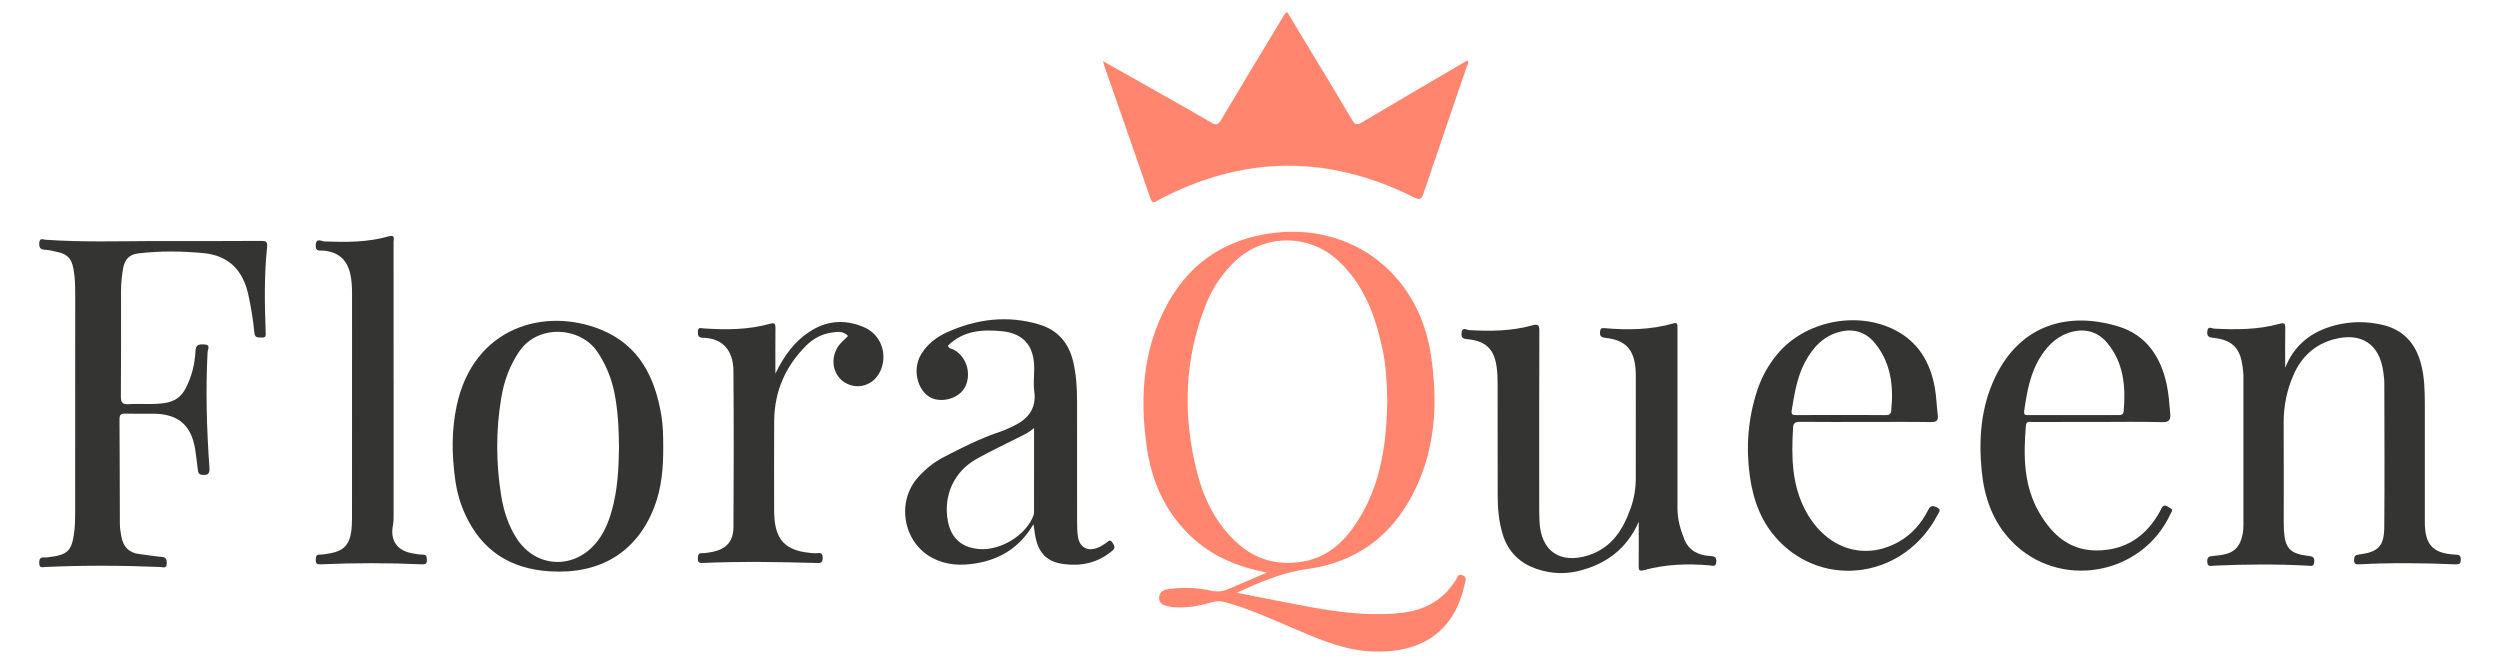
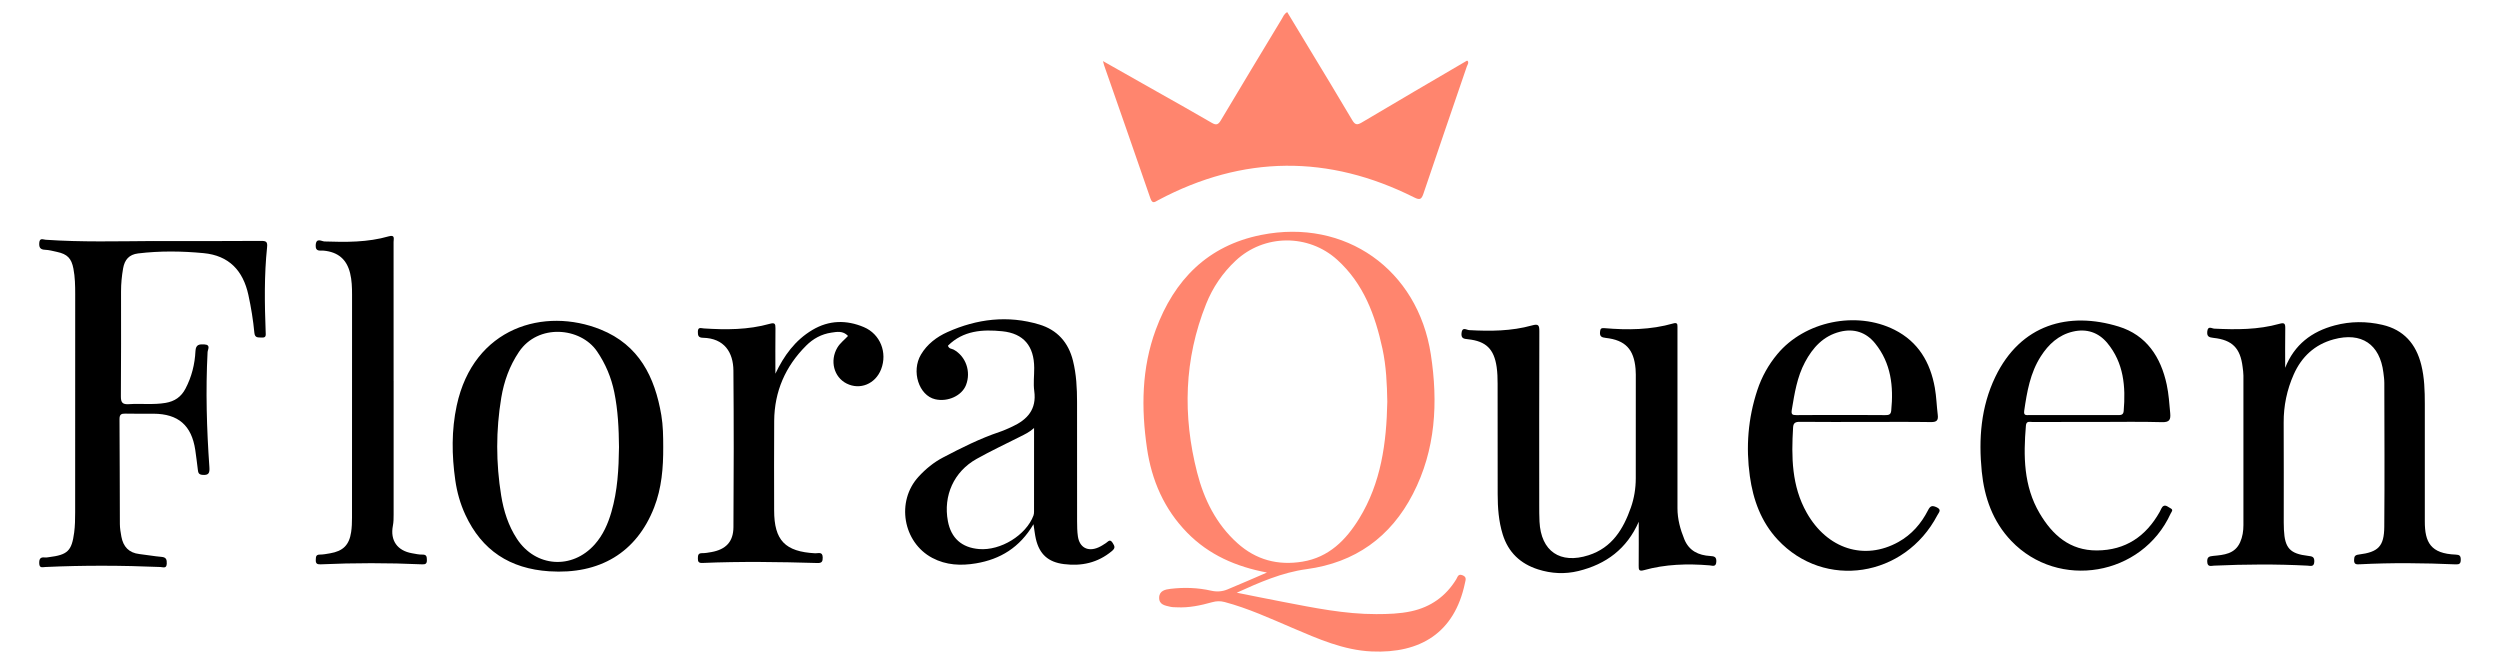
<svg xmlns="http://www.w3.org/2000/svg" height="401.66" id="a" viewBox="-7.56 -6.51 1528.04 414.67" width="1512.92">
  <defs>
-     <style>.b{fill:#343433;}.c{fill:#ff856e;}</style>
+     <style>.b{fill:currentColor;}.c{fill:#ff856e;}</style>
  </defs>
  <path class="c" d="M889.22,352.89c-2.79-1.1-3.05,1.15-3.92,2.56-6.55,10.62-15.87,17.28-28.08,19.94-7.22,1.57-14.53,1.77-21.87,1.78-19.78,.03-39.04-3.96-58.33-7.66-9.62-1.84-19.22-3.81-28.83-5.72,14.28-6.49,28.27-12.63,43.63-14.71,30.29-4.1,52.5-19.98,66.44-47.01,14.25-27.62,15.78-57.13,11.17-87.2-8.14-53.02-53.48-85.07-105.96-74.6-33.42,6.66-54.39,28.06-65.89,59.23-8.86,24.03-9.12,48.96-5.49,73.97,2.91,20.09,10.72,38.09,25.09,52.79,13.67,13.98,30.67,21.31,49.88,24.93-8.21,3.53-16.39,7.13-24.64,10.54-3.26,1.35-6.59,1.62-10.24,.8-8.33-1.89-16.86-2.16-25.33-1.16-3.19,.37-7.09,1.1-7.15,5.53-.06,4.46,3.77,4.93,7,5.69,1.27,.3,2.64,.25,3.97,.32,7.58,.4,14.91-1.15,22.14-3.18,2.67-.75,5.12-.83,7.81-.11,14.71,3.92,28.48,10.26,42.41,16.2,15.94,6.79,31.84,13.9,49.5,14.68,30.19,1.33,51.69-11.51,58.22-42.7,.4-1.93,1.3-3.8-1.53-4.91Zm-140.68-20.1c-13.25-11.93-20.82-27.29-25.11-44.06-9.11-35.58-8.16-70.89,5.61-105.32,4.12-10.29,10.25-19.35,18.42-27.02,17.72-16.67,45.47-16.94,63.54-.55,16.48,14.95,23.68,34.58,28.22,55.55,2.36,10.95,2.83,22.1,3.02,33.05-.49,25.8-3.87,50.75-17.59,73.06-8.25,13.42-18.91,24.18-35.4,26.89-15.34,2.52-29-1.05-40.71-11.6Z" />
  <path class="c" d="M664.57,31.64c11.82,6.69,22.76,12.88,33.7,19.07,11.44,6.48,22.94,12.87,34.29,19.51,2.87,1.68,4.08,1.14,5.71-1.6,12.6-21.17,25.35-42.25,38.08-63.35,.83-1.38,1.35-3.03,3.36-4.22,4.37,7.24,8.73,14.46,13.09,21.67,9.2,15.25,18.49,30.45,27.52,45.8,1.81,3.08,3.12,3.2,6.07,1.44,21.75-12.94,43.61-25.68,65.44-38.47,.12-.07,.33,0,.58,0,.96,1.33-.12,2.46-.5,3.58-9.03,26.46-18.16,52.88-27.08,79.37-1.21,3.59-2.2,4.2-5.8,2.39-53.52-26.83-106.85-26.47-159.82,1.65-2.18,1.16-3.67,2.73-4.99-1.1-9.52-27.69-19.23-55.32-28.87-82.97-.2-.57-.32-1.16-.76-2.78Z" />
  <path class="b" d="M71.47,144.09c22.33,0,44.65,.09,66.98-.09,3.29-.03,4.28,.45,3.91,3.97-1.84,17.6-1.54,35.26-.88,52.92,.07,1.99,.43,3.71-2.5,3.49-2.12-.16-4.23,.44-4.56-2.97-.76-7.95-2.03-15.83-3.74-23.65-3.32-15.24-12.13-24.62-28-26.12-13.61-1.29-27.25-1.46-40.88,.18-5.64,.68-8.44,3.91-9.39,9.36-.84,4.78-1.29,9.57-1.29,14.41-.01,21.83,.09,43.65-.1,65.48-.04,3.97,1.07,5.19,5.01,4.93,7.63-.5,15.32,.5,22.94-.8,5.62-.96,9.69-3.69,12.42-8.91,3.88-7.4,5.83-15.26,6.23-23.47,.2-4.2,2.49-4.32,5.61-4.14,4.13,.23,2.04,3.18,1.96,4.79-1.25,24-.56,47.96,1.13,71.91,.26,3.69-.45,5.14-4.4,4.79-2.4-.21-2.61-1.5-2.82-3.21-.52-4.13-.99-8.27-1.61-12.39-2.32-15.34-10.61-22.52-26.04-22.6-5.83-.03-11.67,.1-17.5-.06-2.61-.07-3.81,.42-3.79,3.46,.17,21.82,.12,43.65,.23,65.47,.01,2.64,.46,5.31,.94,7.92,1.15,6.25,4.66,10.13,11.23,10.88,4.63,.53,9.23,1.38,13.87,1.77,2.97,.25,3.35,1.77,3.25,4.27-.13,3.25-2.35,2.12-3.94,2.06-23.98-1-47.97-1.11-71.95,0-1.74,.08-3.68,.86-3.78-2.24-.09-2.72,.61-4.09,3.54-3.72,.81,.1,1.66-.08,2.48-.19,11.71-1.46,14.28-3.85,15.81-15.41,.54-4.11,.61-8.31,.61-12.46,.04-45.48,.02-90.97,.03-136.45,0-5.34-.1-10.66-1.11-15.93-1.23-6.43-3.77-9.09-10.31-10.48-2.44-.52-4.89-1.22-7.36-1.31-3.11-.12-3.87-1.47-3.67-4.36,.23-3.33,2.5-2.01,3.99-1.91,22.46,1.55,44.97,.92,67.46,.8Z" />
  <path class="b" d="M1403.21,223.29c5.73-14.5,16.54-22.68,31.03-26.52,9.84-2.61,19.79-2.62,29.67-.34,13.41,3.09,21.07,11.96,24.32,25.01,1.99,7.99,2.21,16.15,2.22,24.32,0,22.82,0,45.63,0,68.45,0,1.67,.01,3.33,0,5-.03,13.09,3.63,20.19,19.32,20.78,2.35,.09,3.15,.74,3.14,3.14,0,2.45-.81,3.07-3.2,2.96-19.98-.86-39.96-1.08-59.94-.05-2,.1-3.6,.17-3.51-2.68,.07-2.16,.42-3.1,2.94-3.41,12.18-1.53,15.81-5.1,15.92-17.28,.26-29.97,.08-59.95,.03-89.93,0-2.16-.32-4.32-.58-6.46-2.18-17.71-13.69-25.5-31.05-20.78-11.85,3.22-20.05,10.84-24.99,21.97-4.23,9.55-6.32,19.55-6.26,30.05,.12,20.82,.03,41.64,.04,62.45,0,1.5,.04,3,.11,4.49,.56,11.47,3.73,15,15.18,16.33,2.51,.29,3.92,.57,3.8,3.62-.13,3.46-2.44,2.57-4.2,2.48-19.48-1.01-38.96-.87-58.44,0-1.72,.08-4.11,1.06-4.25-2.42-.13-2.99,1.16-3.42,3.75-3.67,6.63-.64,13.48-1.12,16.8-8.52,1.54-3.43,2.05-7.03,2.06-10.69,.05-31.14,.04-62.29,0-93.43,0-1.82-.29-3.65-.51-5.46-1.43-11.69-6.42-16.82-18.1-18.1-2.77-.31-4.31-.73-3.98-4.01,.38-3.78,2.79-1.85,4.41-1.77,13.68,.66,27.34,.71,40.66-3.02,3.1-.87,3.7-.22,3.66,2.75-.14,8.25-.05,16.5-.05,24.74Z" />
  <path class="b" d="M999.35,319.41c-7.38,16.93-20.38,26.6-37.73,30.84-8.4,2.05-16.9,1.63-25.16-1.01-11.03-3.52-18.62-10.6-22.11-21.86-2.55-8.23-3.14-16.66-3.15-25.18,0-22.99,.02-45.97-.04-68.96,0-3.49-.1-7.01-.6-10.46-1.62-11.23-6.65-16.13-17.84-17.33-2.64-.28-4.44-.42-4.11-3.86,.4-4.17,3.09-1.95,4.77-1.85,13.2,.74,26.36,.65,39.18-2.91,4.07-1.13,4.68-.27,4.67,3.62-.13,36.15-.08,72.29-.07,108.44,0,3.5,0,7,.17,10.49,.91,18.52,12.9,26.73,30.71,20.99,14.65-4.72,21.67-16.33,26.4-29.82,2.04-5.83,3.03-11.94,3.04-18.14,.03-21.65,.02-43.31,.02-64.96,0-1.16-.05-2.33-.15-3.49-1.04-12.27-6.39-17.97-18.59-19.35-2.66-.3-3.89-.9-3.61-3.78,.18-1.87,.58-2.51,2.67-2.33,14.51,1.26,28.95,1.12,43.1-2.94,2.16-.62,2.7,.13,2.61,2.06-.05,1.16,0,2.33,0,3.5,0,36.65,0,73.29,0,109.94,0,6.76,1.76,13.15,4.28,19.35,2.94,7.24,8.89,10.02,16.18,10.45,2.52,.15,3.97,.5,3.81,3.57-.17,3.51-2.41,2.43-4.22,2.28-13.87-1.13-27.63-.75-41.11,3.03-3.11,.87-3.19-.47-3.17-2.84,.08-9.16,.03-18.32,.03-27.48Z" />
  <path class="b" d="M388.67,252.85c-4.05-23.89-13.93-43.81-37.9-53.48-35.01-14.12-79.34-1.59-89.92,47.48-3.32,15.42-3.13,31.08-.9,46.69,1.07,7.46,3.08,14.62,6.25,21.49,10.35,22.4,27.93,33.78,52.43,35.39,31.51,2.08,54.53-11.66,65.54-39.86,4.74-12.13,5.76-24.9,5.69-37.79-.01-6.66-.08-13.33-1.19-19.92Zm-31.19,60.52c-2.15,7.42-5.2,14.38-10.41,20.25-14.12,15.89-36.94,14.28-48.58-3.45-5.4-8.23-8.3-17.41-9.86-27.01-3.31-20.38-3.34-40.8,.04-61.18,1.71-10.27,5.15-19.85,11.05-28.64,11.96-17.8,38.44-15.45,48.76-.37,5.36,7.85,8.9,16.31,10.8,25.55,2.32,11.32,2.84,22.79,2.95,34.29-.17,13.69-.89,27.31-4.75,40.56Z" />
  <path class="b" d="M670.68,332.72c-1.72-2.78-2.81-.88-4.24,.07-1.53,1.01-3.09,2.02-4.75,2.74-6.54,2.83-11.74,.05-12.76-6.95-.45-3.11-.49-6.3-.5-9.46-.04-24.82-.02-49.64-.02-74.47,0-8.67-.44-17.29-2.55-25.78-2.85-11.5-9.85-19.28-21.04-22.64-19.66-5.91-38.93-3.55-57.41,4.75-6.67,3-12.66,7.5-16.53,14.05-6.17,10.41-1.31,25.52,8.88,27.9,7.87,1.84,16.68-2.21,19.27-8.87,3.26-8.39-.09-17.91-7.66-22.11-1.2-.66-3.05-.45-3.62-2.49,9.57-9.51,21.66-10.25,33.93-9.01,13.38,1.36,19.89,9.28,19.96,22.87,.03,4.83-.62,9.74,.03,14.48,1.57,11.41-4.28,17.85-13.74,22.22-2.56,1.18-5.14,2.38-7.81,3.28-12.35,4.14-23.93,9.98-35.43,16-5.81,3.04-10.84,7.16-15.26,11.97-14.2,15.42-9.85,41.01,8.53,50.78,8.67,4.6,17.94,4.98,27.25,3.42,15.15-2.53,27.39-9.87,35.98-24.47,.62,3.87,.88,6.53,1.47,9.11,2.22,9.67,7.77,14.59,17.53,15.81,11.08,1.4,21.09-.78,29.91-8.08,2.37-1.96,1.88-3.01,.58-5.12Zm-49.15-19.59c0,.81-.07,1.68-.35,2.44-4.61,12.3-20.52,22.08-34.04,20.95-10.81-.9-17.44-6.85-19.43-17.41-2.99-15.95,3.73-30.97,17.94-38.91,8.83-4.94,18.01-9.27,27.05-13.82,2.97-1.5,5.99-2.87,8.85-5.48,0,17.41,0,34.82-.02,52.23Z" />
  <path class="b" d="M1185.29,310.34c-2.82-1.25-3.89-.69-5.24,1.97-4.24,8.32-10.2,15.19-18.47,19.79-21.27,11.84-44.51,4.36-57.28-18.22-9.5-16.79-9.63-34.97-8.53-53.41,.17-2.77,1.5-3.45,4.16-3.43,13.66,.14,27.32,.07,40.98,.07s27.32-.13,40.97,.08c3.62,.06,4.7-1.09,4.27-4.52-.7-5.61-.83-11.31-1.82-16.87-2.83-15.89-10.31-28.76-25.22-36.27-23.88-12.03-56.1-5.31-73.15,15.16-5.61,6.72-9.8,14.26-12.54,22.56-5.8,17.54-7.21,35.53-4.67,53.75,2.05,14.75,7.02,28.5,17.36,39.62,29.21,31.44,79.42,23.7,99.81-15.26,.9-1.73,2.94-3.45-.63-5.02Zm-90.32-60.89c1.71-10.19,3.27-20.4,8.22-29.67,4.86-9.12,11.45-16.41,21.91-19.03,8.77-2.2,16.35,.37,21.93,7.29,9.97,12.34,11.58,26.87,10.04,42.08-.26,2.48-1.62,2.74-3.74,2.72-9.33-.1-18.66-.05-27.99-.05s-18.32-.06-27.49,.05c-2.61,.03-3.37-.46-2.88-3.39Z" />
  <path class="b" d="M1331.65,311.09c-1.42-.72-2.96-2.3-4.49-1.45-1.12,.62-1.63,2.39-2.36,3.68-8.61,15.27-21.3,23.96-39.17,24.07-16.97,.1-27.83-9.64-35.84-23.22-10.06-17.06-10.16-35.83-8.56-54.8,.25-3.03,2.36-2.23,4-2.24,13.66-.04,27.32-.02,40.97-.02s26.66-.25,39.97,.13c4.73,.13,5.59-1.45,5.21-5.64-.55-5.97-.93-11.95-2.18-17.82-3.7-17.28-12.7-30.94-30-36.26-31.14-9.59-61.23-1.54-77.12,31.5-9,18.73-10.46,38.77-8.44,59.07,1.62,16.22,6.91,31.27,18.42,43.32,29.55,30.93,81.77,21.96,99.56-16.99,.5-1.09,1.96-2.36,.03-3.33Zm-91.49-60.94c1.73-11.9,3.74-23.7,10.39-34.06,4.81-7.5,11.06-13.32,20.02-15.42,8.58-2.01,16.01,.48,21.53,7.15,10.28,12.4,11.51,27.19,10.21,42.49-.23,2.68-2.05,2.51-3.95,2.5-9.32-.03-18.64-.02-27.96,0-8.99,0-17.97,0-26.96-.01-1.76,0-3.75,.59-3.28-2.64Z" />
  <path class="b" d="M221.43,231.6c0,27.81,0,55.62-.01,83.42,0,2.32-.01,4.61-.46,6.94-1.78,9.2,2.75,15.59,11.99,17.19,2.13,.37,4.29,.89,6.42,.83,2.78-.08,2.78,1.46,2.83,3.47,.06,2.33-1.03,2.72-3.07,2.62-21.14-.96-42.28-.94-63.42,0-2.18,.1-3.03-.59-2.92-2.79,.09-1.75-.05-3.29,2.49-3.3,2.14,0,4.3-.43,6.42-.79,8.14-1.39,11.97-5.16,13.18-13.27,.44-2.95,.54-5.97,.54-8.95,.03-46.46,.02-92.92,.03-139.37,0-4.51-.14-9-1.21-13.4-2.11-8.69-7.53-13.26-16.51-14.12-2.24-.21-5.24,.87-4.99-3.44,.29-4.86,3.7-2.35,5.49-2.29,13.52,.47,26.99,.58,40.14-3.21,4.1-1.18,3.02,1.64,3.02,3.51,.04,28.97,.02,57.95,.02,86.92Z" />
  <path class="b" d="M459.92,227.01c5.34-11.28,12.33-20.96,23.17-27.4,10.36-6.15,21.25-6.34,32.11-1.75,10.28,4.34,14.81,15.94,10.8,26.31-3.55,9.19-13.17,13.17-21.58,8.93-7.98-4.02-10.59-14.26-5.78-22.4,1.7-2.89,4.41-4.86,6.68-7.32-3.16-3.39-6.96-2.58-10.48-2.06-6.09,.9-11.31,3.75-15.69,8.12-12.99,12.96-19.81,28.6-19.96,46.96-.15,18.65-.04,37.31-.03,55.96,0,18.73,6.84,25.81,25.67,26.81,1.81,.1,4.62-1.25,4.67,2.58,.03,2.43-.43,3.58-3.25,3.5-23.98-.7-47.96-1.06-71.94-.04-2.33,.1-2.85-.84-2.8-2.89,.05-1.83,.11-3.25,2.58-3.23,1.98,.01,3.97-.33,5.93-.69,8.93-1.62,13.64-6.38,13.71-15.51,.23-32.64,.25-65.28-.02-97.92-.09-11.19-5.59-20.18-19.06-20.45-2.88-.06-3.16-1.42-3.15-3.74,.01-3.18,1.91-2.22,3.72-2.1,13.85,.91,27.66,.91,41.15-2.87,3.19-.9,3.64-.09,3.61,2.78-.12,9.47-.04,18.95-.04,28.43Z" />
</svg>
